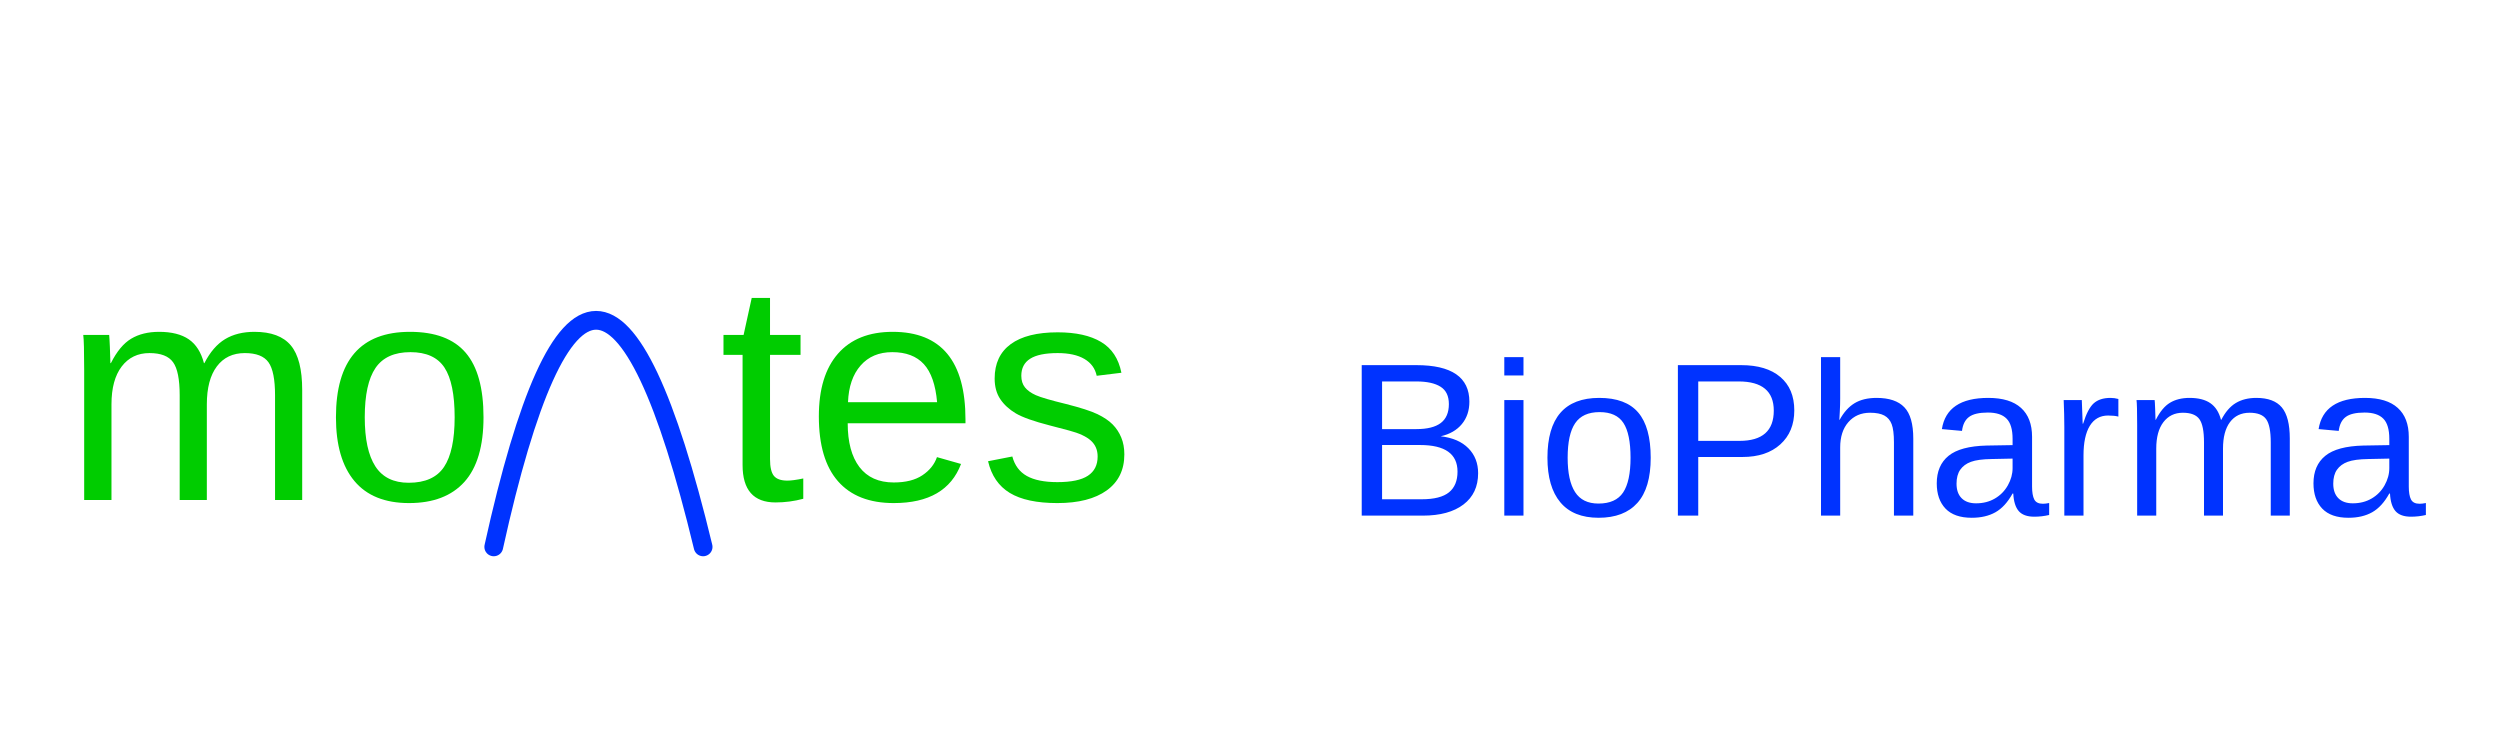
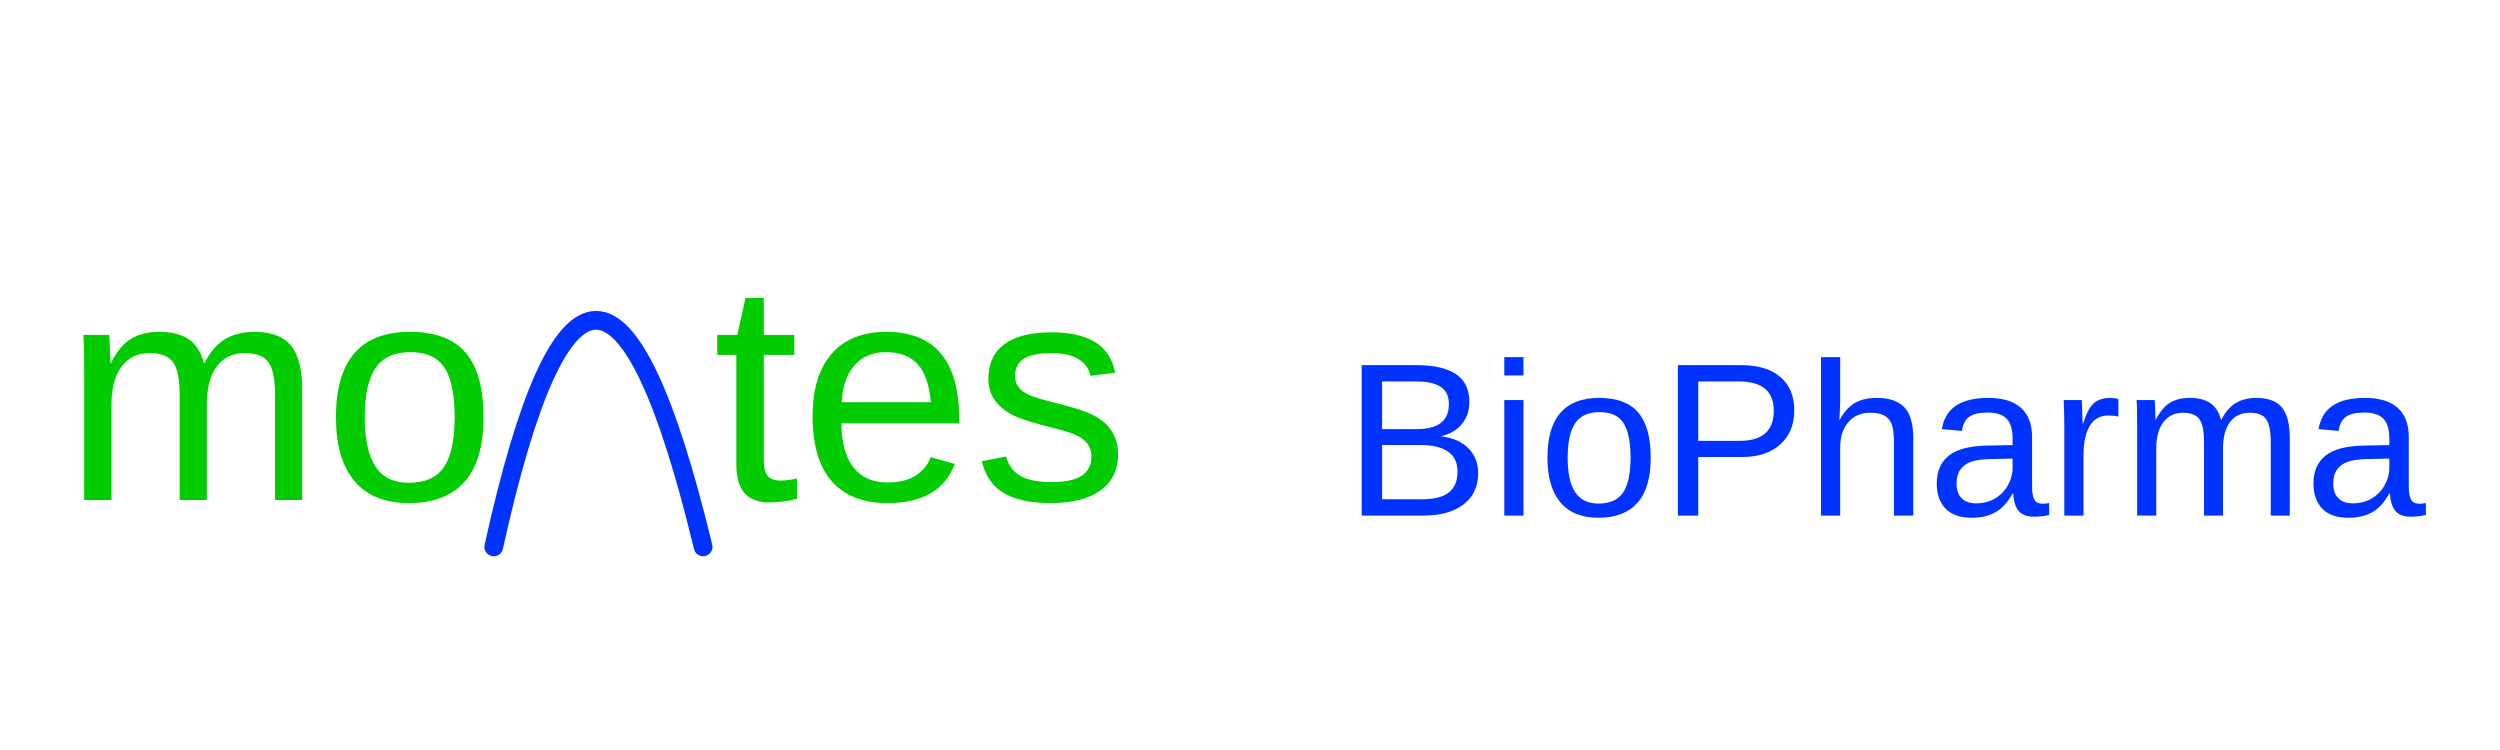
<svg xmlns="http://www.w3.org/2000/svg" viewBox="0 0 800 240">
  <text x="20" y="160" font-family="Arial, Helvetica, sans-serif" font-size="100" font-weight="500" fill="#00CC00">mo</text>
  <path d="M 158 175 Q 190 30 225 175" stroke="#0033FF" stroke-width="6" fill="none" stroke-linecap="round" />
-   <text x="230" y="160" font-family="Arial, Helvetica, sans-serif" font-size="100" font-weight="500" fill="#00CC00">tes</text>
+   <text x="228" y="160" font-family="Arial, Helvetica, sans-serif" font-size="100" font-weight="500" fill="#00CC00">tes</text>
  <text x="430" y="165" font-family="Arial, Helvetica, sans-serif" font-size="70" font-weight="400" fill="#0033FF">BioPharma</text>
</svg>
